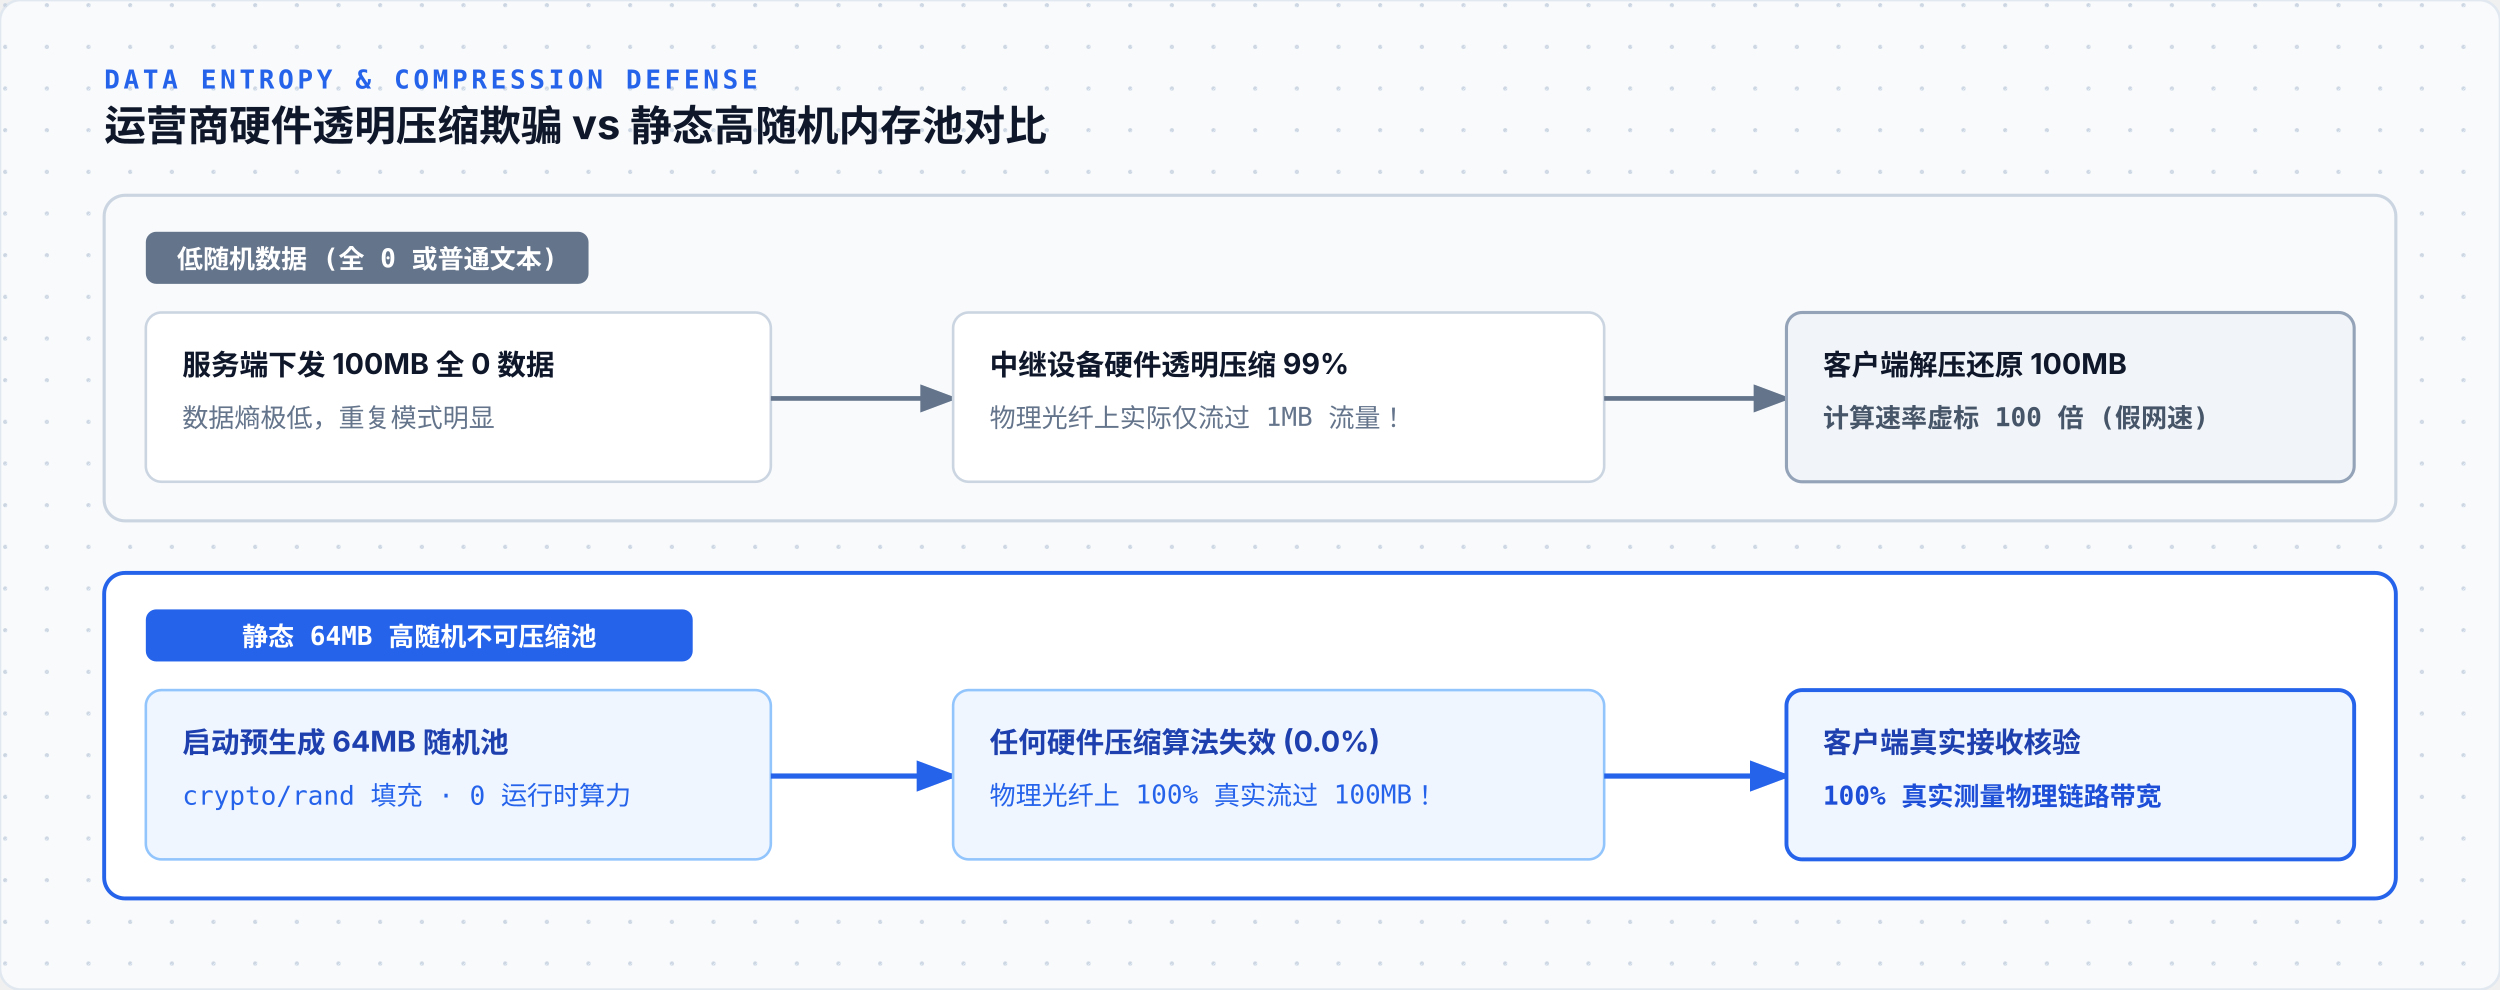
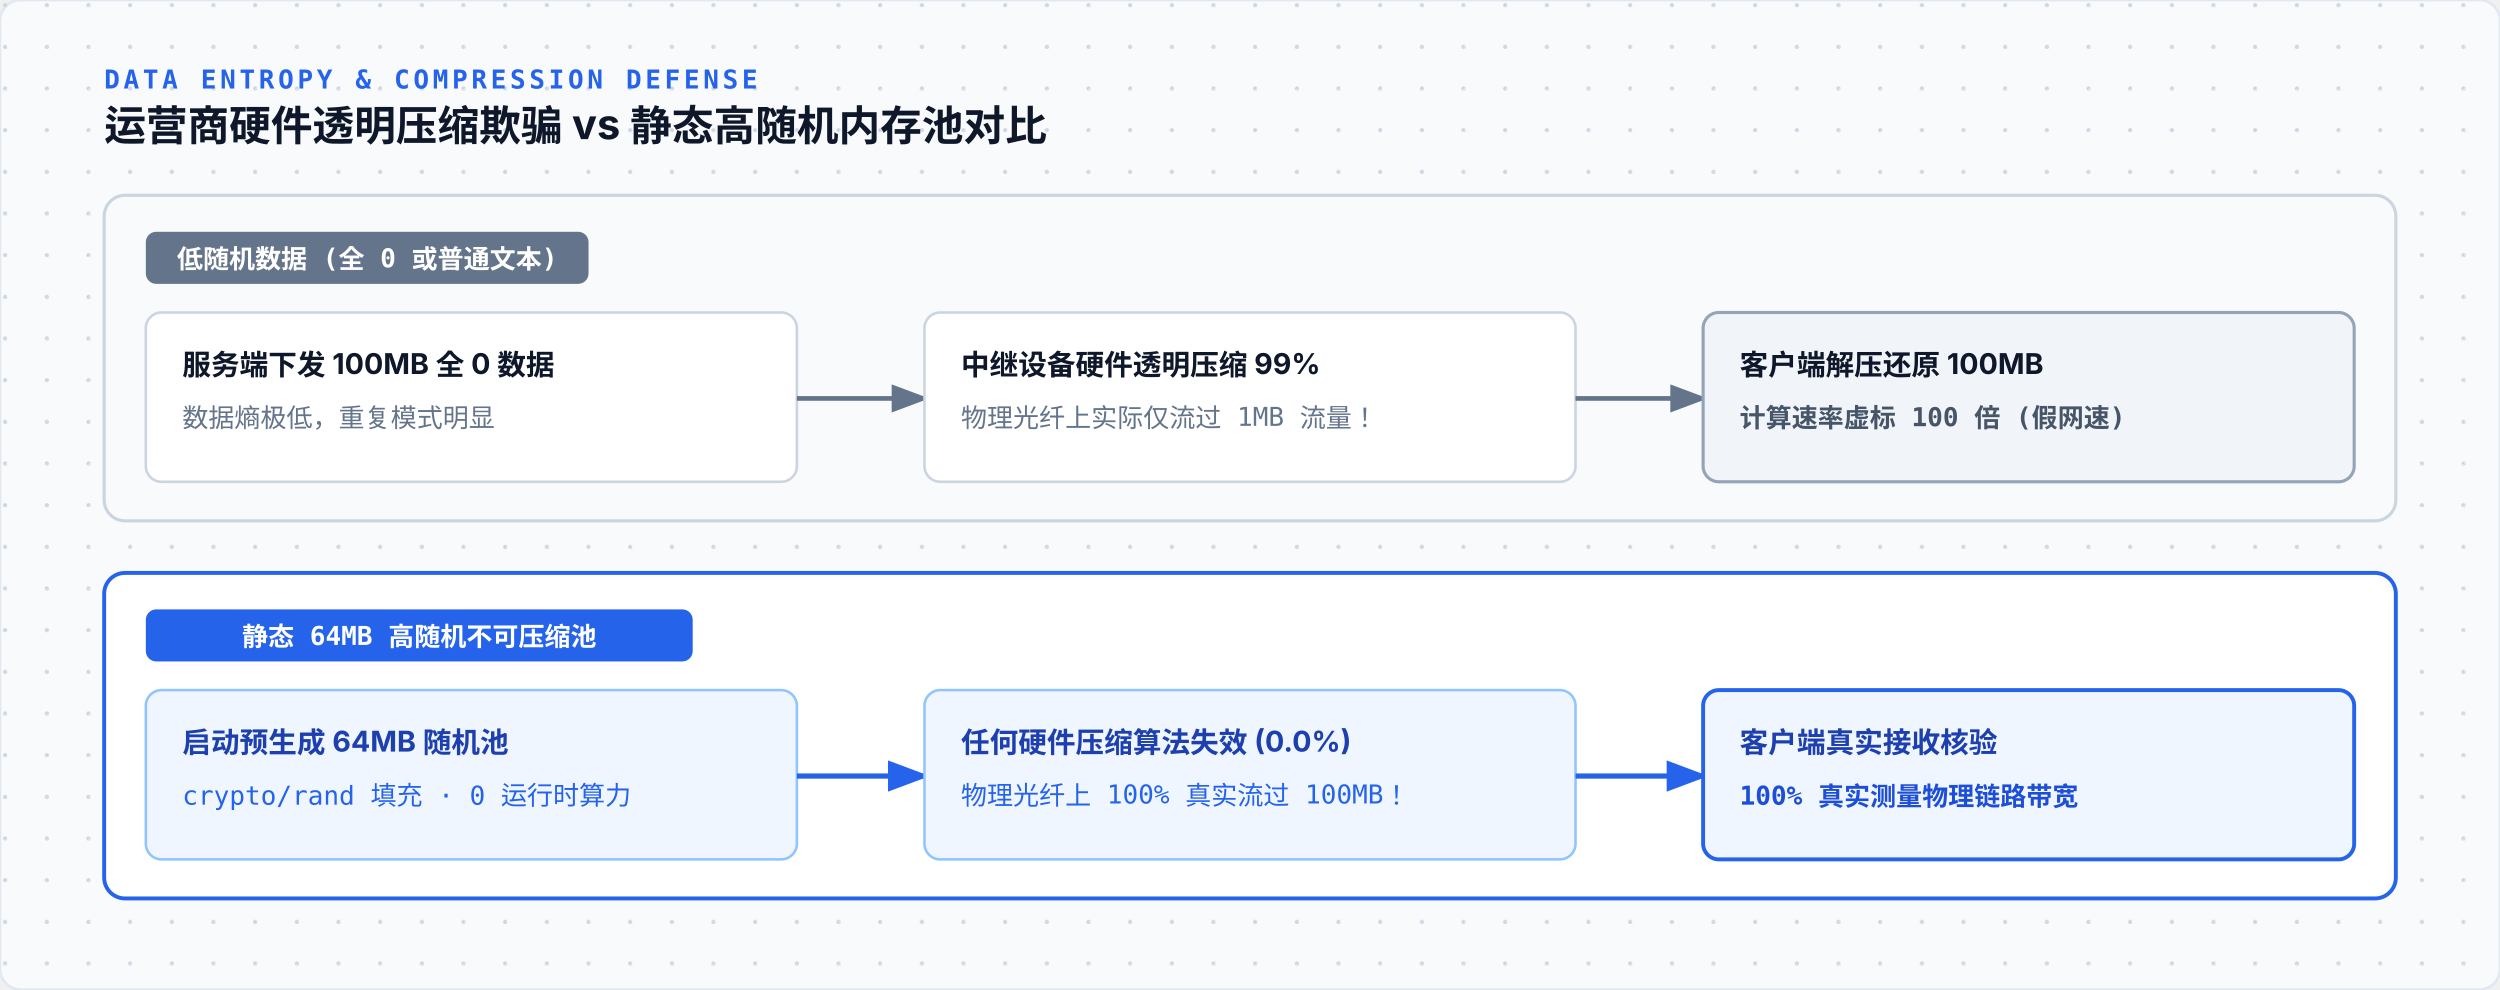
<svg xmlns="http://www.w3.org/2000/svg" viewBox="0 0 960 380" font-family="ui-sans-serif, system-ui, -apple-system, 'PingFang SC', 'Microsoft YaHei', sans-serif">
  <defs>
    <style>
      .mono { font-family: ui-monospace, SFMono-Regular, Menlo, Monaco, Consolas, monospace; }
    </style>
    <pattern id="comp-grid" width="16" height="16" patternUnits="userSpaceOnUse">
      <circle cx="2" cy="2" r="0.8" fill="#cbd5e1" />
    </pattern>
    <marker id="arr-muted-c" markerWidth="8" markerHeight="6" refX="7" refY="3" orient="auto">
      <polygon points="0 0, 8 3, 0 6" fill="#64748b" />
    </marker>
    <marker id="arr-blue-c" markerWidth="8" markerHeight="6" refX="7" refY="3" orient="auto">
      <polygon points="0 0, 8 3, 0 6" fill="#2563eb" />
    </marker>
  </defs>
  <rect width="100%" height="100%" fill="#f8fafc" rx="8" stroke="#e2e8f0" stroke-width="1" />
  <rect width="100%" height="100%" fill="url(#comp-grid)" />
  <text x="40" y="34" fill="#2563eb" font-size="10" font-weight="600" class="mono" letter-spacing="0.14em">DATA ENTROPY &amp; COMPRESSION DEFENSE</text>
  <text x="40" y="54" fill="#0f172a" font-size="16" font-weight="700">运营商硬件透明压缩欺骗 vs 静态高随机内存池对比</text>
  <g transform="translate(40, 75)">
    <rect width="880" height="125" rx="8" fill="#f8fafc" stroke="#cbd5e1" stroke-width="1.2" />
    <rect x="16" y="14" width="170" height="20" rx="4" fill="#64748b" />
    <text x="101" y="28" fill="#ffffff" font-size="10" font-weight="700" class="mono" text-anchor="middle">低随机数据 (全 0 或普通文本)</text>
    <g transform="translate(16, 45)">
-       <rect width="240" height="65" rx="6" fill="#ffffff" stroke="#cbd5e1" stroke-width="1" />
+       <rect width="250" height="65" rx="6" fill="#ffffff" stroke="#cbd5e1" stroke-width="1" />
      <text x="14" y="24" fill="#0f172a" font-size="11" font-weight="700">服务端下发 100MB 全 0 数据</text>
      <text x="14" y="44" fill="#64748b" font-size="10" class="mono">数据熵极低，重复模式明显</text>
    </g>
-     <path d="M 256,78 H 326" fill="none" stroke="#64748b" stroke-width="1.8" marker-end="url(#arr-muted-c)" />
-     <g transform="translate(326, 45)">
+     <path d="M 266,78 H 315" fill="none" stroke="#64748b" stroke-width="1.8" marker-end="url(#arr-muted-c)" />
+     <g transform="translate(315, 45)">
      <rect width="250" height="65" rx="6" fill="#ffffff" stroke="#cbd5e1" stroke-width="1" />
      <text x="14" y="24" fill="#0f172a" font-size="11" font-weight="700">中继设备硬件透明压缩 99%</text>
      <text x="14" y="44" fill="#64748b" font-size="10" class="mono">物理光纤上实际仅流过 1MB 流量！</text>
    </g>
-     <path d="M 576,78 H 646" fill="none" stroke="#64748b" stroke-width="1.8" marker-end="url(#arr-muted-c)" />
-     <g transform="translate(646, 45)">
-       <rect width="218" height="65" rx="6" fill="#f1f5f9" stroke="#94a3b8" stroke-width="1.2" />
+     <path d="M 565,78 H 614" fill="none" stroke="#64748b" stroke-width="1.8" marker-end="url(#arr-muted-c)" />
+     <g transform="translate(614, 45)">
+       <rect width="250" height="65" rx="6" fill="#f1f5f9" stroke="#94a3b8" stroke-width="1.2" />
      <text x="14" y="24" fill="#0f172a" font-size="11" font-weight="700">客户端解压还原 100MB</text>
      <text x="14" y="44" fill="#475569" font-size="10" font-weight="700" class="mono">计算速率虚标 100 倍 (假网速)</text>
    </g>
  </g>
  <g transform="translate(40, 220)">
    <rect width="880" height="125" rx="8" fill="#ffffff" stroke="#2563eb" stroke-width="1.5" />
    <rect x="16" y="14" width="210" height="20" rx="4" fill="#2563eb" />
    <text x="121" y="28" fill="#ffffff" font-size="10" font-weight="700" class="mono" text-anchor="middle">静态 64MB 高随机不可压缩池</text>
    <g transform="translate(16, 45)">
-       <rect width="240" height="65" rx="6" fill="#eff6ff" stroke="#93c5fd" stroke-width="1" />
+       <rect width="250" height="65" rx="6" fill="#eff6ff" stroke="#93c5fd" stroke-width="1" />
      <text x="14" y="24" fill="#1e40af" font-size="11" font-weight="700">启动预生成 64MB 随机池</text>
      <text x="14" y="44" fill="#2563eb" font-size="10" class="mono">crypto/rand 填充 · 0 运行时算力</text>
    </g>
-     <path d="M 256,78 H 326" fill="none" stroke="#2563eb" stroke-width="2" marker-end="url(#arr-blue-c)" />
-     <g transform="translate(326, 45)">
+     <path d="M 266,78 H 315" fill="none" stroke="#2563eb" stroke-width="2" marker-end="url(#arr-blue-c)" />
+     <g transform="translate(315, 45)">
      <rect width="250" height="65" rx="6" fill="#eff6ff" stroke="#93c5fd" stroke-width="1" />
      <text x="14" y="24" fill="#1e40af" font-size="11" font-weight="700">任何硬件压缩算法失效 (0.0%)</text>
      <text x="14" y="44" fill="#2563eb" font-size="10" class="mono">物理光纤上 100% 真实流过 100MB！</text>
    </g>
-     <path d="M 576,78 H 646" fill="none" stroke="#2563eb" stroke-width="2" marker-end="url(#arr-blue-c)" />
-     <g transform="translate(646, 45)">
-       <rect width="218" height="65" rx="6" fill="#eff6ff" stroke="#2563eb" stroke-width="1.5" />
+     <path d="M 565,78 H 614" fill="none" stroke="#2563eb" stroke-width="2" marker-end="url(#arr-blue-c)" />
+     <g transform="translate(614, 45)">
+       <rect width="250" height="65" rx="6" fill="#eff6ff" stroke="#2563eb" stroke-width="1.5" />
      <text x="14" y="24" fill="#1e40af" font-size="11" font-weight="700">客户端真实接收核验</text>
      <text x="14" y="44" fill="#1d4ed8" font-size="10" font-weight="700" class="mono">100% 真实测量物理链路带宽</text>
    </g>
  </g>
</svg>
